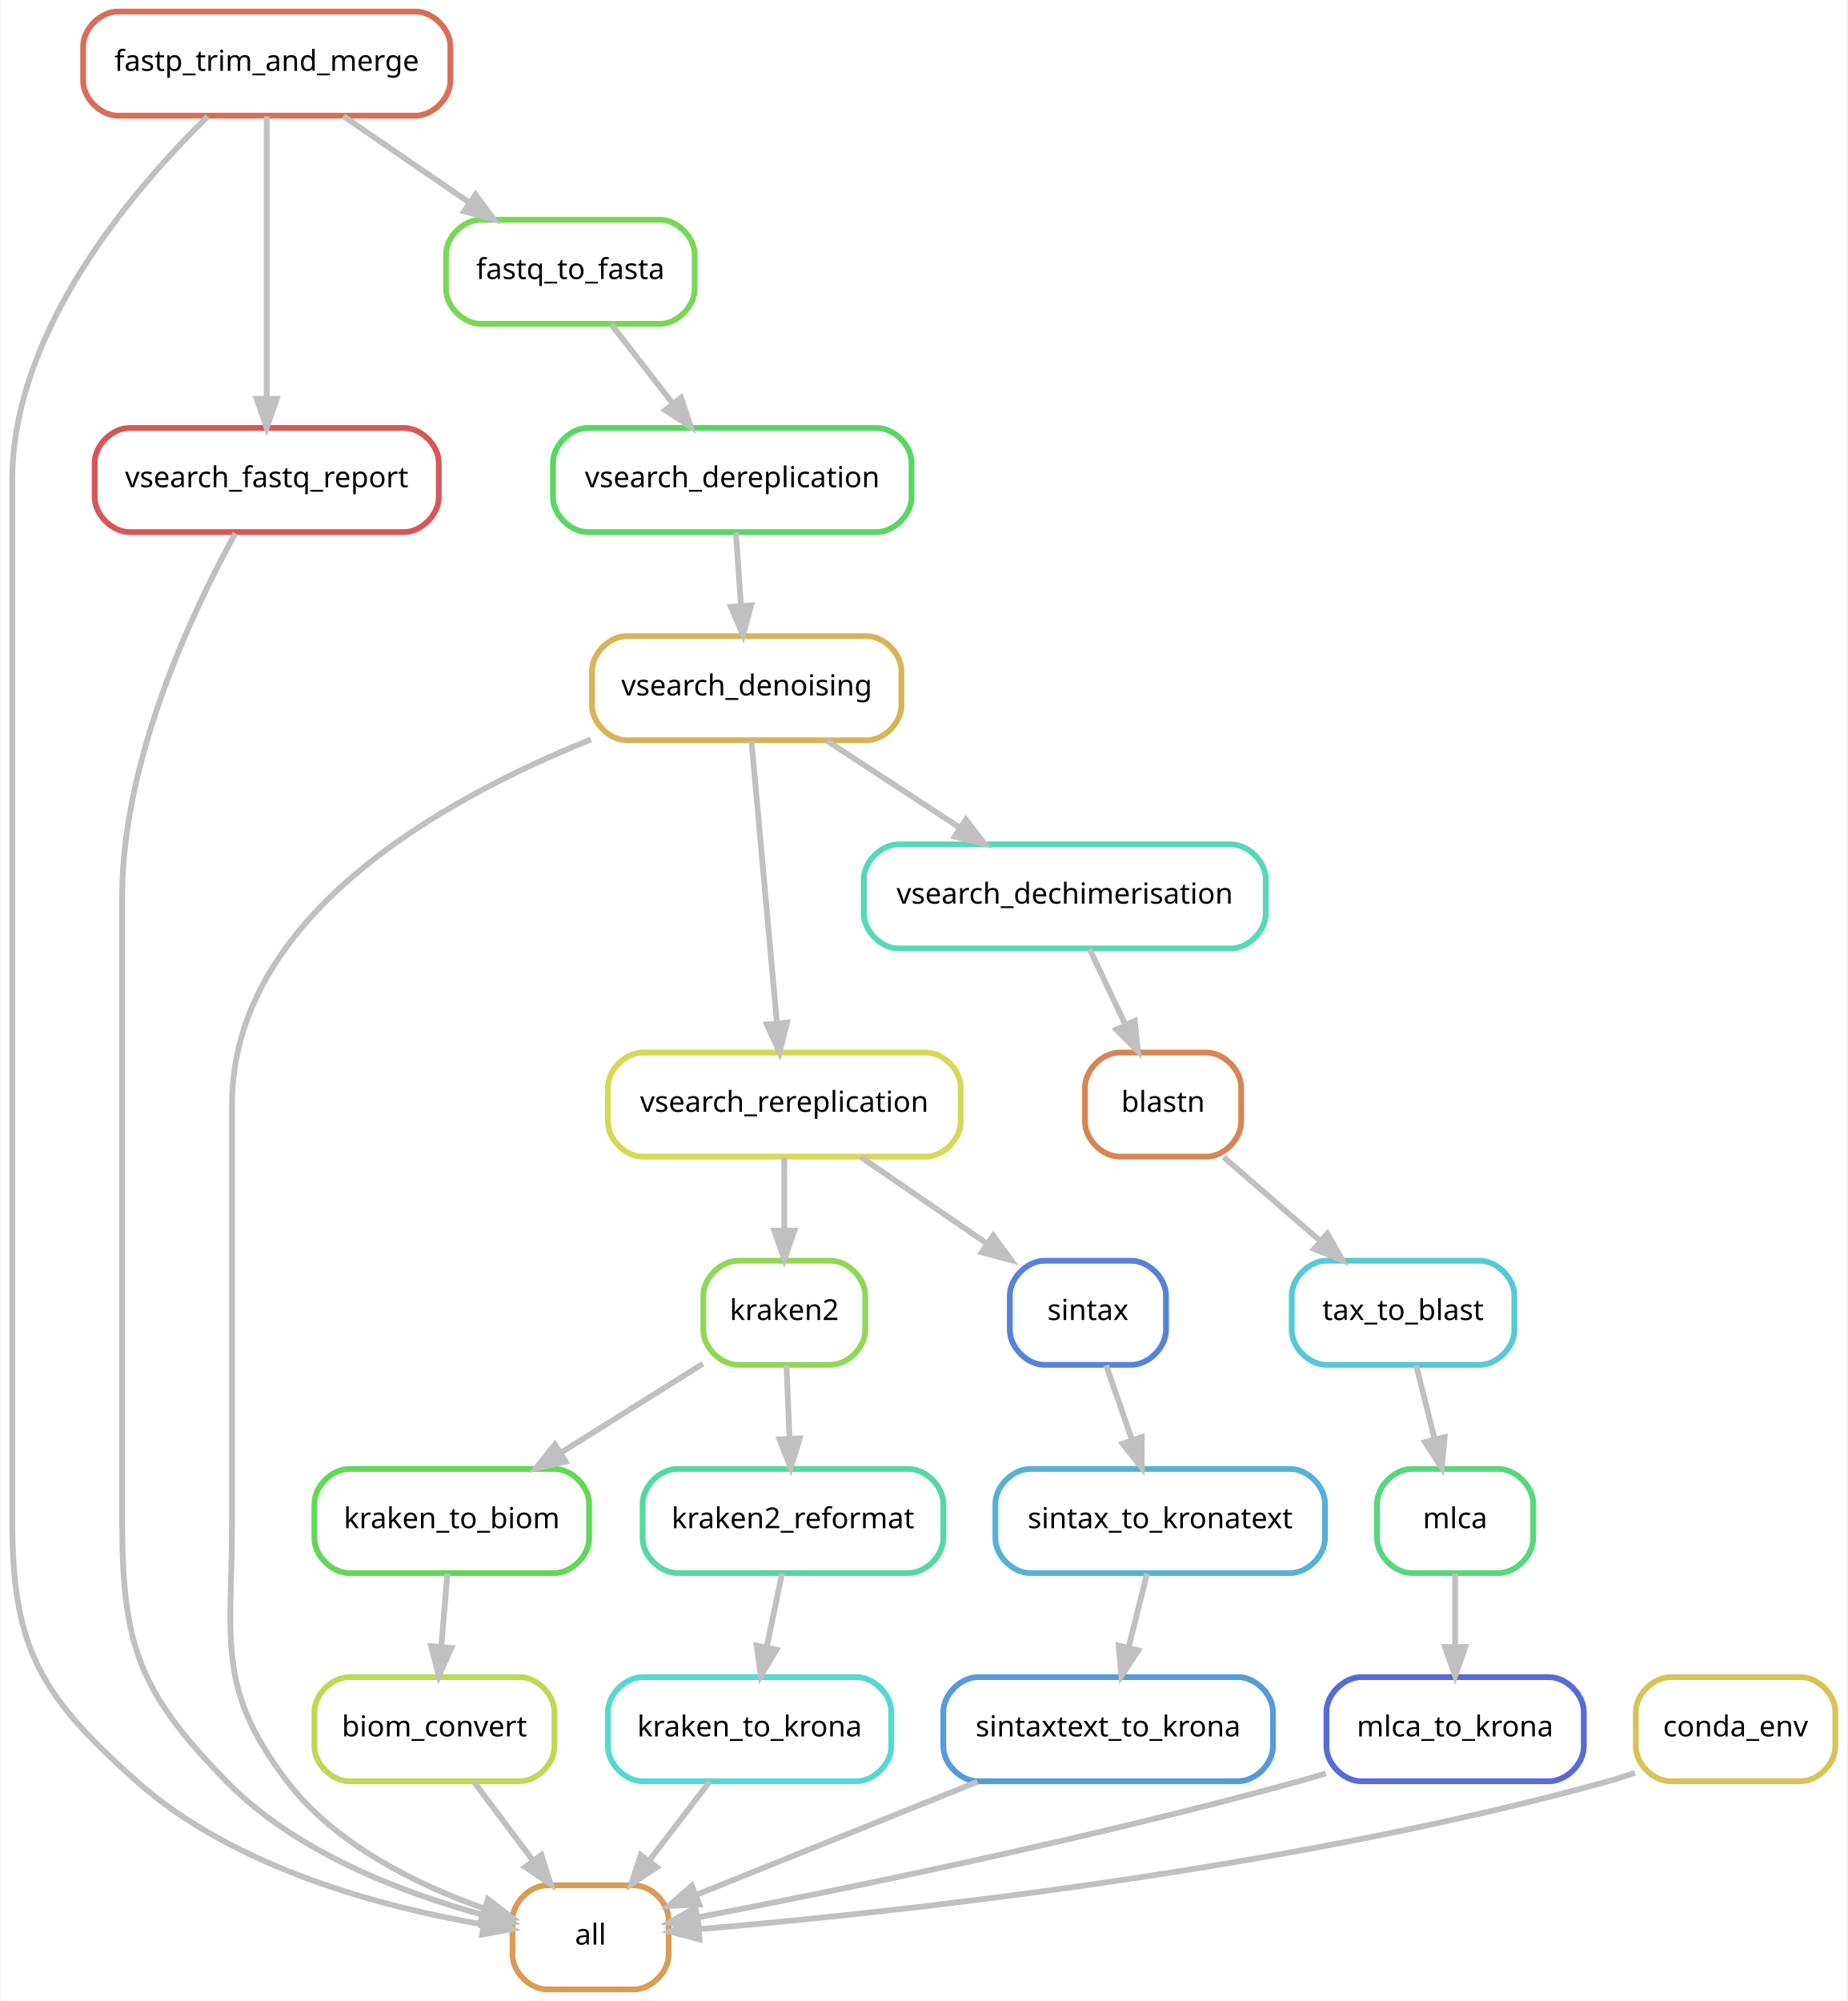
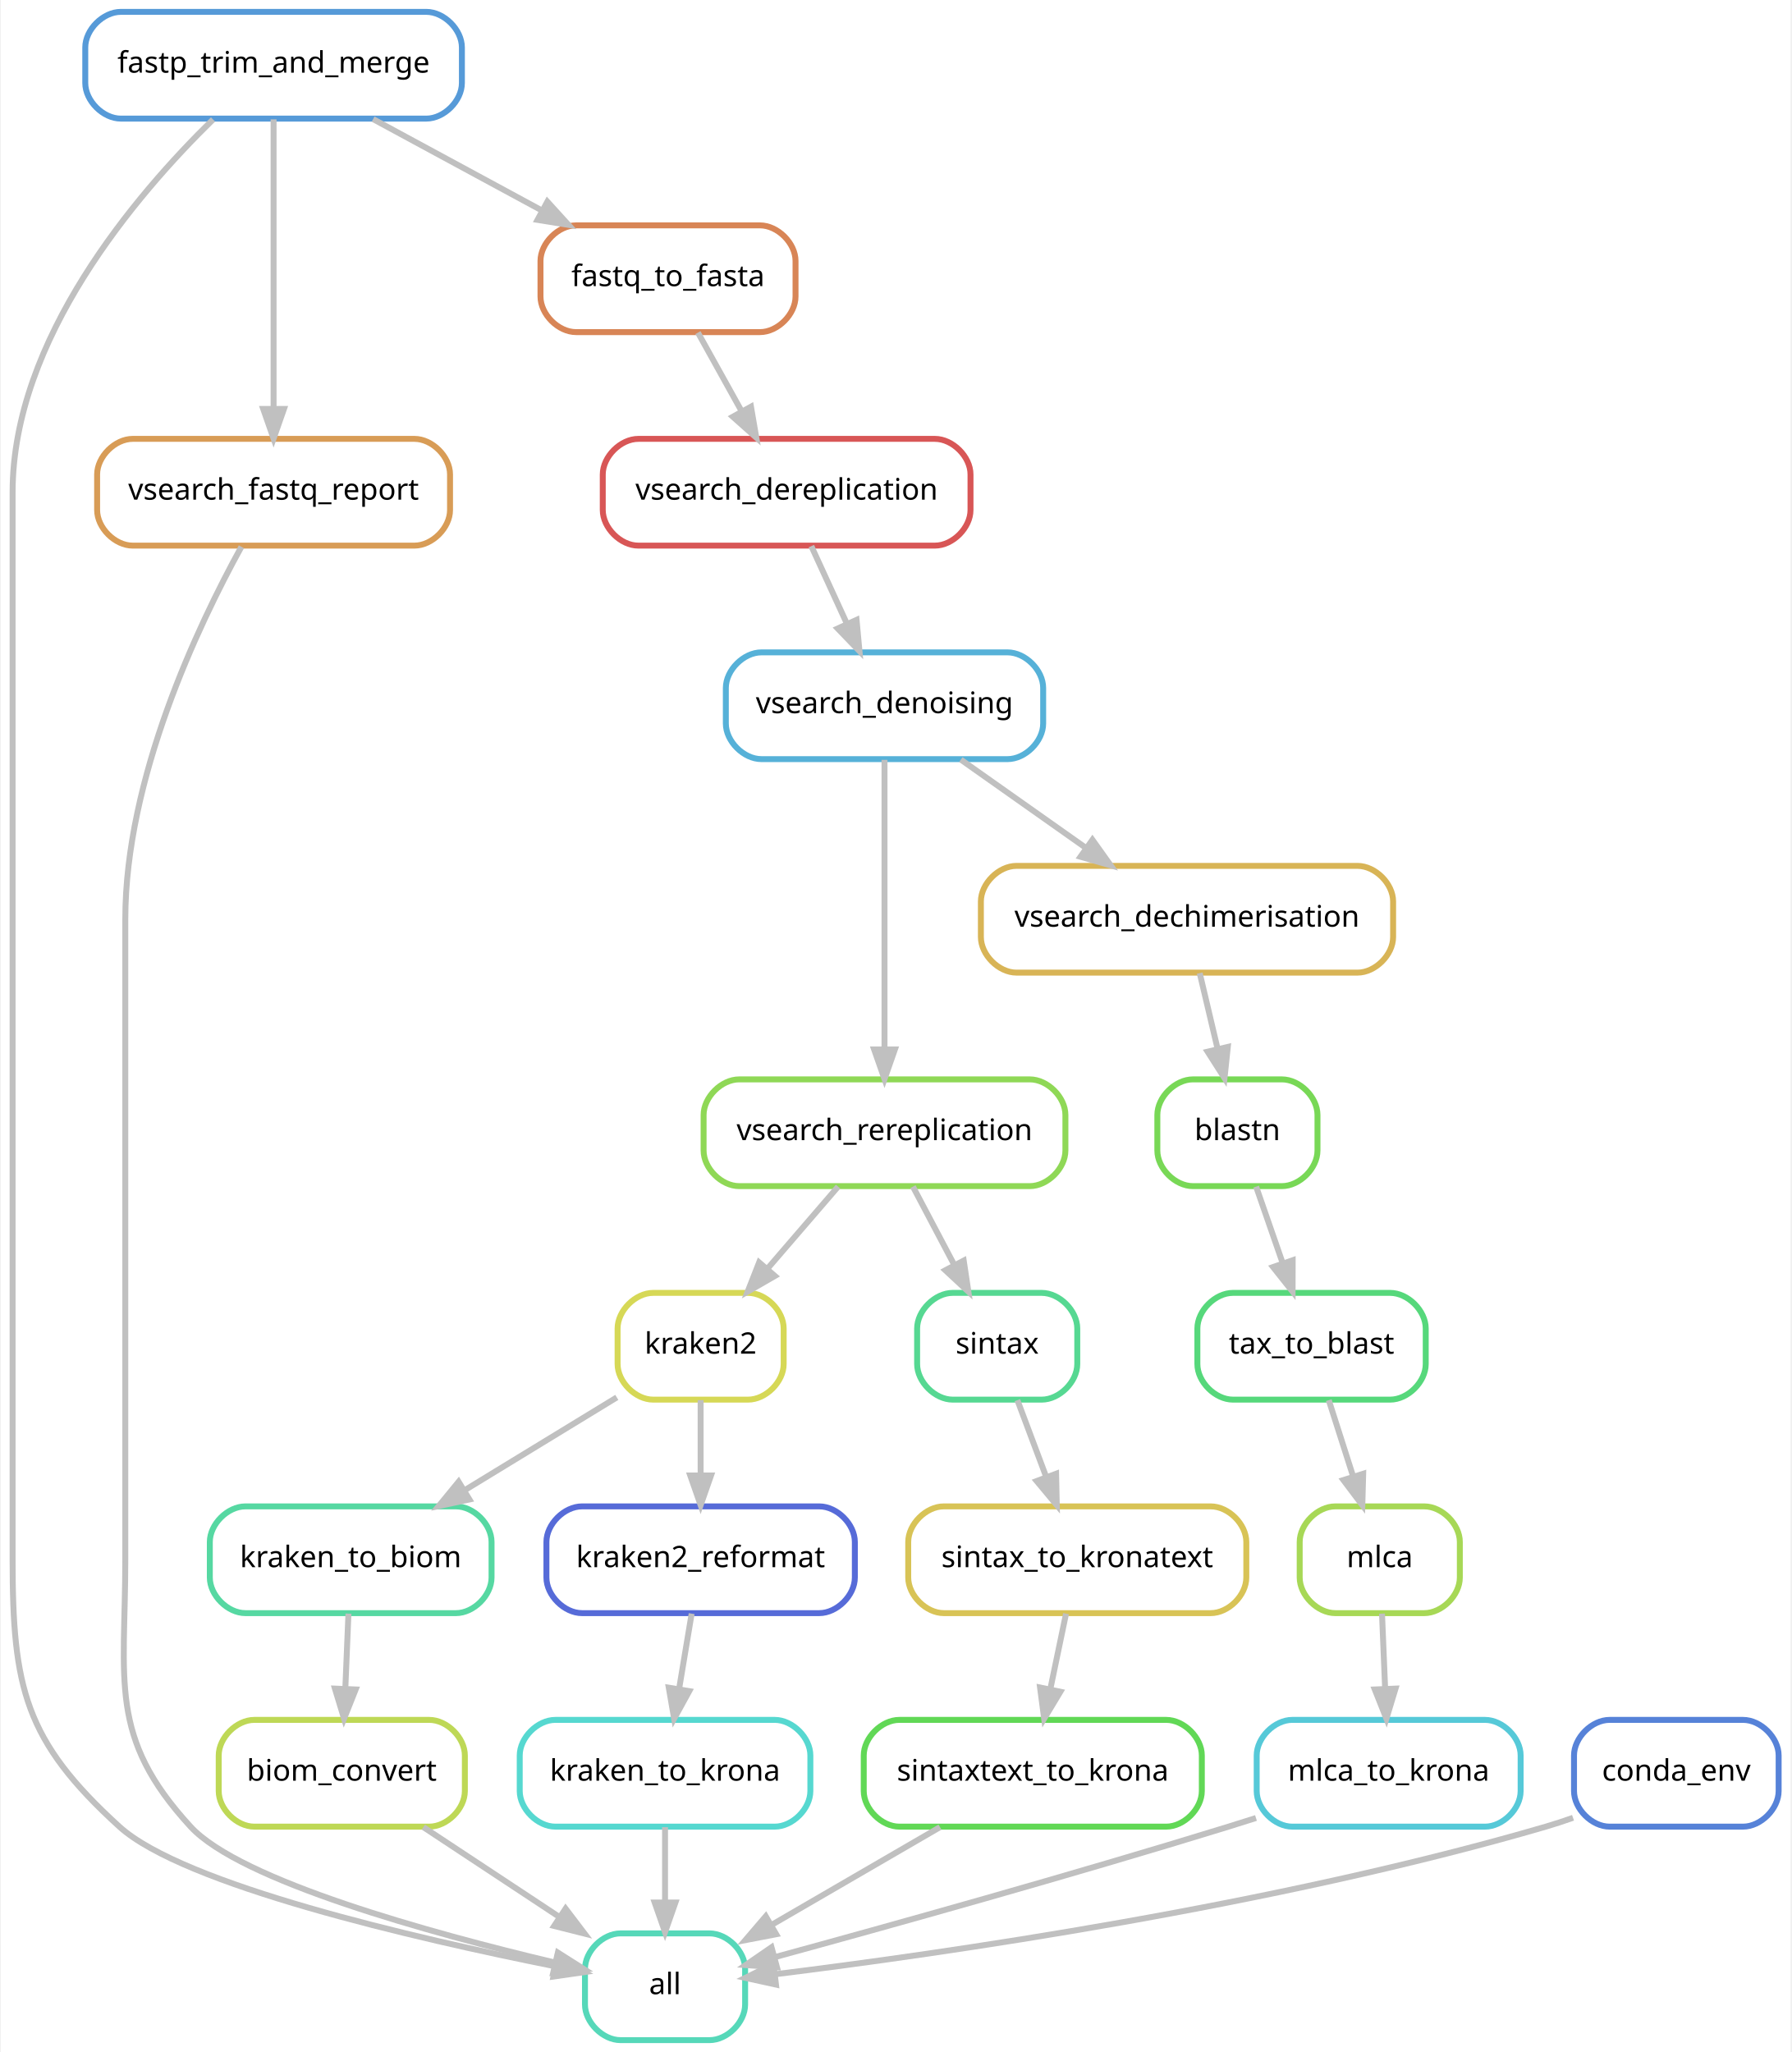
- <svg xmlns="http://www.w3.org/2000/svg" width="639pt" height="692pt" viewBox="0.00 0.00 638.50 692.00">
+ <svg xmlns="http://www.w3.org/2000/svg" width="604pt" height="692pt" viewBox="0.00 0.00 603.50 692.00">
  <g id="graph0" class="graph" transform="scale(1 1) rotate(0) translate(4 688)">
-     <polygon fill="#ffffff" stroke="transparent" points="-4,4 -4,-688 634.5,-688 634.5,4 -4,4" />
+     <polygon fill="#ffffff" stroke="transparent" points="-4,4 -4,-688 599.5,-688 599.5,4 -4,4" />
    <g id="node1" class="node">
-       <path fill="none" stroke="#d89c56" stroke-width="2" d="M215,-36C215,-36 185,-36 185,-36 179,-36 173,-30 173,-24 173,-24 173,-12 173,-12 173,-6 179,0 185,0 185,0 215,0 215,0 221,0 227,-6 227,-12 227,-12 227,-24 227,-24 227,-30 221,-36 215,-36" />
-       <text text-anchor="middle" x="200" y="-15.5" font-family="sans" font-size="10.00" fill="#000000">all</text>
+       <path fill="none" stroke="#56d8b9" stroke-width="2" d="M235,-36C235,-36 205,-36 205,-36 199,-36 193,-30 193,-24 193,-24 193,-12 193,-12 193,-6 199,0 205,0 205,0 235,0 235,0 241,0 247,-6 247,-12 247,-12 247,-24 247,-24 247,-30 241,-36 235,-36" />
+       <text text-anchor="middle" x="220" y="-15.5" font-family="sans" font-size="10.00" fill="#000000">all</text>
    </g>
    <g id="node2" class="node">
-       <path fill="none" stroke="#d86e56" stroke-width="2" d="M139.5,-684C139.5,-684 36.5,-684 36.5,-684 30.5,-684 24.5,-678 24.5,-672 24.5,-672 24.5,-660 24.5,-660 24.5,-654 30.5,-648 36.5,-648 36.5,-648 139.5,-648 139.5,-648 145.5,-648 151.5,-654 151.5,-660 151.5,-660 151.5,-672 151.5,-672 151.5,-678 145.5,-684 139.5,-684" />
+       <path fill="none" stroke="#569ad8" stroke-width="2" d="M139.5,-684C139.5,-684 36.5,-684 36.5,-684 30.5,-684 24.5,-678 24.5,-672 24.5,-672 24.5,-660 24.5,-660 24.5,-654 30.5,-648 36.5,-648 36.5,-648 139.5,-648 139.5,-648 145.5,-648 151.5,-654 151.5,-660 151.5,-660 151.5,-672 151.5,-672 151.5,-678 145.5,-684 139.5,-684" />
      <text text-anchor="middle" x="88" y="-663.5" font-family="sans" font-size="10.00" fill="#000000">fastp_trim_and_merge</text>
    </g>
-     <g id="edge2" class="edge">
-       <path fill="none" stroke="#c0c0c0" stroke-width="2" d="M67.59,-647.709C41.594,-622.291 0,-573.566 0,-522 0,-522 0,-522 0,-162 0,-117.669 9.912,-101.503 43,-72 76.73,-41.925 128.031,-28.434 162.73,-22.494" />
-       <polygon fill="#c0c0c0" stroke="#c0c0c0" stroke-width="2" points="163.597,-25.901 172.928,-20.883 162.505,-18.986 163.597,-25.901" />
+     <g id="edge4" class="edge">
+       <path fill="none" stroke="#c0c0c0" stroke-width="2" d="M67.59,-647.709C41.594,-622.291 0,-573.566 0,-522 0,-522 0,-522 0,-162 0,-118.919 4.124,-100.982 36,-72 57.572,-52.387 135.755,-34.334 182.988,-24.888" />
+       <polygon fill="#c0c0c0" stroke="#c0c0c0" stroke-width="2" points="183.713,-28.312 192.851,-22.95 182.364,-21.444 183.713,-28.312" />
    </g>
-     <g id="node4" class="node">
-       <path fill="none" stroke="#d85656" stroke-width="2" d="M135.5,-540C135.5,-540 40.5,-540 40.5,-540 34.5,-540 28.5,-534 28.5,-528 28.5,-528 28.5,-516 28.5,-516 28.5,-510 34.5,-504 40.5,-504 40.5,-504 135.5,-504 135.5,-504 141.5,-504 147.5,-510 147.5,-516 147.5,-516 147.5,-528 147.5,-528 147.5,-534 141.5,-540 135.5,-540" />
+     <g id="node3" class="node">
+       <path fill="none" stroke="#d89c56" stroke-width="2" d="M135.5,-540C135.5,-540 40.5,-540 40.5,-540 34.5,-540 28.5,-534 28.5,-528 28.5,-528 28.5,-516 28.5,-516 28.5,-510 34.5,-504 40.5,-504 40.5,-504 135.5,-504 135.5,-504 141.5,-504 147.5,-510 147.5,-516 147.5,-516 147.5,-528 147.5,-528 147.5,-534 141.5,-540 135.5,-540" />
      <text text-anchor="middle" x="88" y="-519.5" font-family="sans" font-size="10.00" fill="#000000">vsearch_fastq_report</text>
    </g>
-     <g id="edge10" class="edge">
+     <g id="edge8" class="edge">
      <path fill="none" stroke="#c0c0c0" stroke-width="2" d="M88,-647.762C88,-623.201 88,-579.247 88,-550.354" />
      <polygon fill="#c0c0c0" stroke="#c0c0c0" stroke-width="2" points="91.5,-550.09 88,-540.09 84.5,-550.09 91.5,-550.09" />
    </g>
+     <g id="node21" class="node">
+       <path fill="none" stroke="#d88556" stroke-width="2" d="M252,-612C252,-612 190,-612 190,-612 184,-612 178,-606 178,-600 178,-600 178,-588 178,-588 178,-582 184,-576 190,-576 190,-576 252,-576 252,-576 258,-576 264,-582 264,-588 264,-588 264,-600 264,-600 264,-606 258,-612 252,-612" />
+       <text text-anchor="middle" x="221" y="-591.5" font-family="sans" font-size="10.00" fill="#000000">fastq_to_fasta</text>
+     </g>
+     <g id="edge25" class="edge">
+       <path fill="none" stroke="#c0c0c0" stroke-width="2" d="M121.561,-647.831C138.888,-638.452 160.206,-626.911 178.654,-616.924" />
+       <polygon fill="#c0c0c0" stroke="#c0c0c0" stroke-width="2" points="180.321,-620.001 187.449,-612.163 176.989,-613.846 180.321,-620.001" />
+     </g>
+     <g id="edge5" class="edge">
+       <path fill="none" stroke="#c0c0c0" stroke-width="2" d="M77.151,-503.611C62.445,-476.899 38,-425.371 38,-378 38,-378 38,-378 38,-162 38,-120.822 32.158,-102.338 60,-72 76.756,-53.742 141.16,-36.048 182.971,-26.136" />
+       <polygon fill="#c0c0c0" stroke="#c0c0c0" stroke-width="2" points="183.867,-29.522 192.814,-23.847 182.281,-22.704 183.867,-29.522" />
+     </g>
+     <g id="node4" class="node">
+       <path fill="none" stroke="#5682d8" stroke-width="2" d="M583.5,-108C583.5,-108 538.5,-108 538.5,-108 532.5,-108 526.5,-102 526.5,-96 526.5,-96 526.5,-84 526.5,-84 526.5,-78 532.5,-72 538.5,-72 538.5,-72 583.5,-72 583.5,-72 589.5,-72 595.5,-78 595.5,-84 595.5,-84 595.5,-96 595.5,-96 595.5,-102 589.5,-108 583.5,-108" />
+       <text text-anchor="middle" x="561" y="-87.5" font-family="sans" font-size="10.00" fill="#000000">conda_env</text>
+     </g>
+     <g id="edge6" class="edge">
+       <path fill="none" stroke="#c0c0c0" stroke-width="2" d="M526.17,-74.984C523.097,-73.894 520.011,-72.879 517,-72 425.359,-45.242 313.755,-29.223 257,-22.208" />
+       <polygon fill="#c0c0c0" stroke="#c0c0c0" stroke-width="2" points="257.406,-18.731 247.057,-21.002 256.563,-25.68 257.406,-18.731" />
+     </g>
+     <g id="node5" class="node">
+       <path fill="none" stroke="#bed856" stroke-width="2" d="M140.5,-108C140.5,-108 81.5,-108 81.5,-108 75.5,-108 69.5,-102 69.5,-96 69.5,-96 69.5,-84 69.5,-84 69.5,-78 75.5,-72 81.5,-72 81.5,-72 140.5,-72 140.5,-72 146.5,-72 152.5,-78 152.5,-84 152.5,-84 152.5,-96 152.5,-96 152.5,-102 146.5,-108 140.5,-108" />
+       <text text-anchor="middle" x="111" y="-87.5" font-family="sans" font-size="10.00" fill="#000000">biom_convert</text>
+     </g>
+     <g id="edge3" class="edge">
+       <path fill="none" stroke="#c0c0c0" stroke-width="2" d="M138.505,-71.831C152.423,-62.638 169.484,-51.368 184.392,-41.521" />
+       <polygon fill="#c0c0c0" stroke="#c0c0c0" stroke-width="2" points="186.466,-44.346 192.881,-35.913 182.608,-38.505 186.466,-44.346" />
+     </g>
+     <g id="node6" class="node">
+       <path fill="none" stroke="#56d8d0" stroke-width="2" d="M257,-108C257,-108 183,-108 183,-108 177,-108 171,-102 171,-96 171,-96 171,-84 171,-84 171,-78 177,-72 183,-72 183,-72 257,-72 257,-72 263,-72 269,-78 269,-84 269,-84 269,-96 269,-96 269,-102 263,-108 257,-108" />
+       <text text-anchor="middle" x="220" y="-87.5" font-family="sans" font-size="10.00" fill="#000000">kraken_to_krona</text>
+     </g>
+     <g id="edge1" class="edge">
+       <path fill="none" stroke="#c0c0c0" stroke-width="2" d="M220,-71.831C220,-64.131 220,-54.974 220,-46.417" />
+       <polygon fill="#c0c0c0" stroke="#c0c0c0" stroke-width="2" points="223.5,-46.413 220,-36.413 216.5,-46.413 223.5,-46.413" />
+     </g>
+     <g id="node7" class="node">
+       <path fill="none" stroke="#56c9d8" stroke-width="2" d="M496.5,-108C496.5,-108 431.5,-108 431.5,-108 425.5,-108 419.5,-102 419.5,-96 419.5,-96 419.5,-84 419.5,-84 419.5,-78 425.5,-72 431.5,-72 431.5,-72 496.5,-72 496.5,-72 502.5,-72 508.5,-78 508.5,-84 508.5,-84 508.5,-96 508.5,-96 508.5,-102 502.5,-108 496.5,-108" />
+       <text text-anchor="middle" x="464" y="-87.5" font-family="sans" font-size="10.00" fill="#000000">mlca_to_krona</text>
+     </g>
+     <g id="edge2" class="edge">
+       <path fill="none" stroke="#c0c0c0" stroke-width="2" d="M419.261,-74.915C416.132,-73.913 413.022,-72.933 410,-72 357.06,-55.663 295.266,-38.439 256.879,-27.954" />
+       <polygon fill="#c0c0c0" stroke="#c0c0c0" stroke-width="2" points="257.74,-24.561 247.172,-25.31 255.9,-31.315 257.74,-24.561" />
+     </g>
+     <g id="node8" class="node">
+       <path fill="none" stroke="#61d856" stroke-width="2" d="M389,-108C389,-108 299,-108 299,-108 293,-108 287,-102 287,-96 287,-96 287,-84 287,-84 287,-78 293,-72 299,-72 299,-72 389,-72 389,-72 395,-72 401,-78 401,-84 401,-84 401,-96 401,-96 401,-102 395,-108 389,-108" />
+       <text text-anchor="middle" x="344" y="-87.5" font-family="sans" font-size="10.00" fill="#000000">sintaxtext_to_krona</text>
+     </g>
+     <g id="edge7" class="edge">
+       <path fill="none" stroke="#c0c0c0" stroke-width="2" d="M312.71,-71.831C295.48,-61.827 274.018,-49.365 256.084,-38.952" />
+       <polygon fill="#c0c0c0" stroke="#c0c0c0" stroke-width="2" points="257.474,-35.712 247.069,-33.717 253.959,-41.766 257.474,-35.712" />
+     </g>
+     <g id="node9" class="node">
+       <path fill="none" stroke="#56d8a2" stroke-width="2" d="M149.5,-180C149.5,-180 78.5,-180 78.5,-180 72.5,-180 66.5,-174 66.5,-168 66.5,-168 66.5,-156 66.5,-156 66.5,-150 72.5,-144 78.5,-144 78.5,-144 149.5,-144 149.5,-144 155.5,-144 161.5,-150 161.5,-156 161.5,-156 161.5,-168 161.5,-168 161.5,-174 155.5,-180 149.5,-180" />
+       <text text-anchor="middle" x="114" y="-159.5" font-family="sans" font-size="10.00" fill="#000000">kraken_to_biom</text>
+     </g>
+     <g id="edge9" class="edge">
+       <path fill="none" stroke="#c0c0c0" stroke-width="2" d="M113.243,-143.831C112.922,-136.131 112.541,-126.974 112.184,-118.417" />
+       <polygon fill="#c0c0c0" stroke="#c0c0c0" stroke-width="2" points="115.681,-118.259 111.767,-108.413 108.687,-118.55 115.681,-118.259" />
+     </g>
+     <g id="node10" class="node">
+       <path fill="none" stroke="#566bd8" stroke-width="2" d="M272,-180C272,-180 192,-180 192,-180 186,-180 180,-174 180,-168 180,-168 180,-156 180,-156 180,-150 186,-144 192,-144 192,-144 272,-144 272,-144 278,-144 284,-150 284,-156 284,-156 284,-168 284,-168 284,-174 278,-180 272,-180" />
+       <text text-anchor="middle" x="232" y="-159.5" font-family="sans" font-size="10.00" fill="#000000">kraken2_reformat</text>
+     </g>
+     <g id="edge10" class="edge">
+       <path fill="none" stroke="#c0c0c0" stroke-width="2" d="M228.972,-143.831C227.689,-136.131 226.162,-126.974 224.736,-118.417" />
+       <polygon fill="#c0c0c0" stroke="#c0c0c0" stroke-width="2" points="228.165,-117.702 223.069,-108.413 221.261,-118.853 228.165,-117.702" />
+     </g>
+     <g id="node11" class="node">
+       <path fill="none" stroke="#a7d856" stroke-width="2" d="M476,-180C476,-180 446,-180 446,-180 440,-180 434,-174 434,-168 434,-168 434,-156 434,-156 434,-150 440,-144 446,-144 446,-144 476,-144 476,-144 482,-144 488,-150 488,-156 488,-156 488,-168 488,-168 488,-174 482,-180 476,-180" />
+       <text text-anchor="middle" x="461" y="-159.5" font-family="sans" font-size="10.00" fill="#000000">mlca</text>
+     </g>
+     <g id="edge11" class="edge">
+       <path fill="none" stroke="#c0c0c0" stroke-width="2" d="M461.757,-143.831C462.078,-136.131 462.459,-126.974 462.816,-118.417" />
+       <polygon fill="#c0c0c0" stroke="#c0c0c0" stroke-width="2" points="466.313,-118.55 463.233,-108.413 459.319,-118.259 466.313,-118.55" />
+     </g>
+     <g id="node12" class="node">
+       <path fill="none" stroke="#d8c356" stroke-width="2" d="M404,-180C404,-180 314,-180 314,-180 308,-180 302,-174 302,-168 302,-168 302,-156 302,-156 302,-150 308,-144 314,-144 314,-144 404,-144 404,-144 410,-144 416,-150 416,-156 416,-156 416,-168 416,-168 416,-174 410,-180 404,-180" />
+       <text text-anchor="middle" x="359" y="-159.5" font-family="sans" font-size="10.00" fill="#000000">sintax_to_kronatext</text>
+     </g>
+     <g id="edge12" class="edge">
+       <path fill="none" stroke="#c0c0c0" stroke-width="2" d="M355.215,-143.831C353.611,-136.131 351.703,-126.974 349.92,-118.417" />
+       <polygon fill="#c0c0c0" stroke="#c0c0c0" stroke-width="2" points="353.302,-117.489 347.836,-108.413 346.449,-118.917 353.302,-117.489" />
+     </g>
+     <g id="node13" class="node">
+       <path fill="none" stroke="#d6d856" stroke-width="2" d="M248,-252C248,-252 216,-252 216,-252 210,-252 204,-246 204,-240 204,-240 204,-228 204,-228 204,-222 210,-216 216,-216 216,-216 248,-216 248,-216 254,-216 260,-222 260,-228 260,-228 260,-240 260,-240 260,-246 254,-252 248,-252" />
+       <text text-anchor="middle" x="232" y="-231.5" font-family="sans" font-size="10.00" fill="#000000">kraken2</text>
+     </g>
+     <g id="edge13" class="edge">
+       <path fill="none" stroke="#c0c0c0" stroke-width="2" d="M203.736,-216.754C188.433,-207.417 169.304,-195.744 152.642,-185.578" />
+       <polygon fill="#c0c0c0" stroke="#c0c0c0" stroke-width="2" points="154.039,-182.331 143.68,-180.11 150.393,-188.306 154.039,-182.331" />
+     </g>
+     <g id="edge14" class="edge">
+       <path fill="none" stroke="#c0c0c0" stroke-width="2" d="M232,-215.831C232,-208.131 232,-198.974 232,-190.417" />
+       <polygon fill="#c0c0c0" stroke="#c0c0c0" stroke-width="2" points="235.5,-190.413 232,-180.413 228.5,-190.413 235.5,-190.413" />
+     </g>
+     <g id="node14" class="node">
+       <path fill="none" stroke="#56d87b" stroke-width="2" d="M464.5,-252C464.5,-252 411.5,-252 411.5,-252 405.5,-252 399.5,-246 399.5,-240 399.5,-240 399.5,-228 399.5,-228 399.5,-222 405.5,-216 411.5,-216 411.5,-216 464.5,-216 464.5,-216 470.5,-216 476.5,-222 476.5,-228 476.5,-228 476.5,-240 476.5,-240 476.5,-246 470.5,-252 464.5,-252" />
+       <text text-anchor="middle" x="438" y="-231.5" font-family="sans" font-size="10.00" fill="#000000">tax_to_blast</text>
+     </g>
+     <g id="edge15" class="edge">
+       <path fill="none" stroke="#c0c0c0" stroke-width="2" d="M443.804,-215.831C446.291,-208.046 449.253,-198.773 452.012,-190.135" />
+       <polygon fill="#c0c0c0" stroke="#c0c0c0" stroke-width="2" points="455.409,-191.004 455.118,-180.413 448.741,-188.874 455.409,-191.004" />
+     </g>
    <g id="node15" class="node">
-       <path fill="none" stroke="#78d856" stroke-width="2" d="M224,-612C224,-612 162,-612 162,-612 156,-612 150,-606 150,-600 150,-600 150,-588 150,-588 150,-582 156,-576 162,-576 162,-576 224,-576 224,-576 230,-576 236,-582 236,-588 236,-588 236,-600 236,-600 236,-606 230,-612 224,-612" />
-       <text text-anchor="middle" x="193" y="-591.5" font-family="sans" font-size="10.00" fill="#000000">fastq_to_fasta</text>
+       <path fill="none" stroke="#56d892" stroke-width="2" d="M347,-252C347,-252 317,-252 317,-252 311,-252 305,-246 305,-240 305,-240 305,-228 305,-228 305,-222 311,-216 317,-216 317,-216 347,-216 347,-216 353,-216 359,-222 359,-228 359,-228 359,-240 359,-240 359,-246 353,-252 347,-252" />
+       <text text-anchor="middle" x="332" y="-231.5" font-family="sans" font-size="10.00" fill="#000000">sintax</text>
+     </g>
+     <g id="edge16" class="edge">
+       <path fill="none" stroke="#c0c0c0" stroke-width="2" d="M338.813,-215.831C341.764,-207.962 345.286,-198.571 348.555,-189.853" />
+       <polygon fill="#c0c0c0" stroke="#c0c0c0" stroke-width="2" points="351.861,-191.006 352.095,-180.413 345.307,-188.548 351.861,-191.006" />
+     </g>
+     <g id="node16" class="node">
+       <path fill="none" stroke="#8fd856" stroke-width="2" d="M343,-324C343,-324 245,-324 245,-324 239,-324 233,-318 233,-312 233,-312 233,-300 233,-300 233,-294 239,-288 245,-288 245,-288 343,-288 343,-288 349,-288 355,-294 355,-300 355,-300 355,-312 355,-312 355,-318 349,-324 343,-324" />
+       <text text-anchor="middle" x="294" y="-303.5" font-family="sans" font-size="10.00" fill="#000000">vsearch_rereplication</text>
+     </g>
+     <g id="edge17" class="edge">
+       <path fill="none" stroke="#c0c0c0" stroke-width="2" d="M278.355,-287.831C271.141,-279.454 262.443,-269.353 254.54,-260.175" />
+       <polygon fill="#c0c0c0" stroke="#c0c0c0" stroke-width="2" points="257.033,-257.707 247.856,-252.413 251.729,-262.275 257.033,-257.707" />
+     </g>
+     <g id="edge19" class="edge">
+       <path fill="none" stroke="#c0c0c0" stroke-width="2" d="M303.589,-287.831C307.832,-279.793 312.912,-270.167 317.596,-261.292" />
+       <polygon fill="#c0c0c0" stroke="#c0c0c0" stroke-width="2" points="320.71,-262.891 322.282,-252.413 314.519,-259.623 320.71,-262.891" />
+     </g>
+     <g id="node17" class="node">
+       <path fill="none" stroke="#78d856" stroke-width="2" d="M428,-324C428,-324 398,-324 398,-324 392,-324 386,-318 386,-312 386,-312 386,-300 386,-300 386,-294 392,-288 398,-288 398,-288 428,-288 428,-288 434,-288 440,-294 440,-300 440,-300 440,-312 440,-312 440,-318 434,-324 428,-324" />
+       <text text-anchor="middle" x="413" y="-303.5" font-family="sans" font-size="10.00" fill="#000000">blastn</text>
+     </g>
+     <g id="edge18" class="edge">
+       <path fill="none" stroke="#c0c0c0" stroke-width="2" d="M419.309,-287.831C422.012,-280.046 425.232,-270.773 428.231,-262.135" />
+       <polygon fill="#c0c0c0" stroke="#c0c0c0" stroke-width="2" points="431.633,-263.008 431.606,-252.413 425.02,-260.712 431.633,-263.008" />
+     </g>
+     <g id="node18" class="node">
+       <path fill="none" stroke="#56b1d8" stroke-width="2" d="M335.5,-468C335.5,-468 252.5,-468 252.5,-468 246.5,-468 240.5,-462 240.5,-456 240.5,-456 240.5,-444 240.5,-444 240.5,-438 246.5,-432 252.5,-432 252.5,-432 335.5,-432 335.5,-432 341.5,-432 347.5,-438 347.5,-444 347.5,-444 347.5,-456 347.5,-456 347.5,-462 341.5,-468 335.5,-468" />
+       <text text-anchor="middle" x="294" y="-447.5" font-family="sans" font-size="10.00" fill="#000000">vsearch_denoising</text>
    </g>
    <g id="edge20" class="edge">
-       <path fill="none" stroke="#c0c0c0" stroke-width="2" d="M114.496,-647.831C127.677,-638.793 143.785,-627.748 157.971,-618.02" />
-       <polygon fill="#c0c0c0" stroke="#c0c0c0" stroke-width="2" points="160.245,-620.705 166.512,-612.163 156.286,-614.932 160.245,-620.705" />
-     </g>
-     <g id="node3" class="node">
-       <path fill="none" stroke="#d8b456" stroke-width="2" d="M295.5,-468C295.5,-468 212.5,-468 212.5,-468 206.5,-468 200.5,-462 200.5,-456 200.5,-456 200.5,-444 200.5,-444 200.5,-438 206.5,-432 212.5,-432 212.5,-432 295.5,-432 295.5,-432 301.5,-432 307.5,-438 307.5,-444 307.5,-444 307.5,-456 307.5,-456 307.5,-462 301.5,-468 295.5,-468" />
-       <text text-anchor="middle" x="254" y="-447.5" font-family="sans" font-size="10.00" fill="#000000">vsearch_denoising</text>
-     </g>
-     <g id="edge7" class="edge">
-       <path fill="none" stroke="#c0c0c0" stroke-width="2" d="M200.111,-432.253C147.721,-411.204 76,-370.592 76,-306 76,-306 76,-306 76,-162 76,-121.118 70.197,-104.498 95,-72 111.792,-49.999 140.079,-36.184 163.065,-28.041" />
-       <polygon fill="#c0c0c0" stroke="#c0c0c0" stroke-width="2" points="164.477,-31.26 172.867,-24.79 162.273,-24.616 164.477,-31.26" />
+       <path fill="none" stroke="#c0c0c0" stroke-width="2" d="M294,-431.762C294,-407.201 294,-363.247 294,-334.354" />
+       <polygon fill="#c0c0c0" stroke="#c0c0c0" stroke-width="2" points="297.5,-334.09 294,-324.09 290.5,-334.09 297.5,-334.09" />
    </g>
    <g id="node19" class="node">
-       <path fill="none" stroke="#d6d856" stroke-width="2" d="M316,-324C316,-324 218,-324 218,-324 212,-324 206,-318 206,-312 206,-312 206,-300 206,-300 206,-294 212,-288 218,-288 218,-288 316,-288 316,-288 322,-288 328,-294 328,-300 328,-300 328,-312 328,-312 328,-318 322,-324 316,-324" />
-       <text text-anchor="middle" x="267" y="-303.5" font-family="sans" font-size="10.00" fill="#000000">vsearch_rereplication</text>
+       <path fill="none" stroke="#d8b456" stroke-width="2" d="M453.5,-396C453.5,-396 338.5,-396 338.5,-396 332.5,-396 326.5,-390 326.5,-384 326.5,-384 326.5,-372 326.5,-372 326.5,-366 332.5,-360 338.5,-360 338.5,-360 453.5,-360 453.5,-360 459.5,-360 465.5,-366 465.5,-372 465.5,-372 465.5,-384 465.5,-384 465.5,-390 459.5,-396 453.5,-396" />
+       <text text-anchor="middle" x="396" y="-375.5" font-family="sans" font-size="10.00" fill="#000000">vsearch_dechimerisation</text>
+     </g>
+     <g id="edge23" class="edge">
+       <path fill="none" stroke="#c0c0c0" stroke-width="2" d="M319.739,-431.831C332.544,-422.793 348.191,-411.748 361.972,-402.02" />
+       <polygon fill="#c0c0c0" stroke="#c0c0c0" stroke-width="2" points="364.118,-404.789 370.269,-396.163 360.081,-399.07 364.118,-404.789" />
+     </g>
+     <g id="edge21" class="edge">
+       <path fill="none" stroke="#c0c0c0" stroke-width="2" d="M400.29,-359.831C402.108,-352.131 404.27,-342.974 406.291,-334.417" />
+       <polygon fill="#c0c0c0" stroke="#c0c0c0" stroke-width="2" points="409.761,-334.95 408.652,-324.413 402.948,-333.341 409.761,-334.95" />
+     </g>
+     <g id="node20" class="node">
+       <path fill="none" stroke="#d85656" stroke-width="2" d="M311,-540C311,-540 211,-540 211,-540 205,-540 199,-534 199,-528 199,-528 199,-516 199,-516 199,-510 205,-504 211,-504 211,-504 311,-504 311,-504 317,-504 323,-510 323,-516 323,-516 323,-528 323,-528 323,-534 317,-540 311,-540" />
+       <text text-anchor="middle" x="261" y="-519.5" font-family="sans" font-size="10.00" fill="#000000">vsearch_dereplication</text>
+     </g>
+     <g id="edge22" class="edge">
+       <path fill="none" stroke="#c0c0c0" stroke-width="2" d="M269.327,-503.831C272.973,-495.877 277.331,-486.369 281.363,-477.572" />
+       <polygon fill="#c0c0c0" stroke="#c0c0c0" stroke-width="2" points="284.576,-478.962 285.561,-468.413 278.212,-476.046 284.576,-478.962" />
    </g>
    <g id="edge24" class="edge">
-       <path fill="none" stroke="#c0c0c0" stroke-width="2" d="M255.647,-431.762C257.864,-407.201 261.832,-363.247 264.44,-334.354" />
-       <polygon fill="#c0c0c0" stroke="#c0c0c0" stroke-width="2" points="267.954,-334.364 265.367,-324.09 260.982,-333.734 267.954,-334.364" />
-     </g>
-     <g id="node21" class="node">
-       <path fill="none" stroke="#56d8b9" stroke-width="2" d="M421.5,-396C421.5,-396 306.5,-396 306.5,-396 300.5,-396 294.5,-390 294.5,-384 294.5,-384 294.5,-372 294.5,-372 294.5,-366 300.5,-360 306.5,-360 306.5,-360 421.5,-360 421.5,-360 427.5,-360 433.5,-366 433.5,-372 433.5,-372 433.5,-384 433.5,-384 433.5,-390 427.5,-396 421.5,-396" />
-       <text text-anchor="middle" x="364" y="-375.5" font-family="sans" font-size="10.00" fill="#000000">vsearch_dechimerisation</text>
-     </g>
-     <g id="edge26" class="edge">
-       <path fill="none" stroke="#c0c0c0" stroke-width="2" d="M281.758,-431.831C295.697,-422.707 312.76,-411.539 327.723,-401.745" />
-       <polygon fill="#c0c0c0" stroke="#c0c0c0" stroke-width="2" points="329.801,-404.568 336.251,-396.163 325.967,-398.711 329.801,-404.568" />
-     </g>
-     <g id="edge1" class="edge">
-       <path fill="none" stroke="#c0c0c0" stroke-width="2" d="M77.151,-503.611C62.445,-476.899 38,-425.371 38,-378 38,-378 38,-378 38,-162 38,-118.919 43.911,-102.832 74,-72 98.131,-47.273 135.412,-33.225 163.169,-25.697" />
-       <polygon fill="#c0c0c0" stroke="#c0c0c0" stroke-width="2" points="164.098,-29.072 172.923,-23.21 162.368,-22.289 164.098,-29.072" />
-     </g>
-     <g id="node5" class="node">
-       <path fill="none" stroke="#d8c356" stroke-width="2" d="M618.5,-108C618.5,-108 573.5,-108 573.5,-108 567.5,-108 561.5,-102 561.5,-96 561.5,-96 561.5,-84 561.5,-84 561.5,-78 567.5,-72 573.5,-72 573.5,-72 618.5,-72 618.5,-72 624.5,-72 630.5,-78 630.5,-84 630.5,-84 630.5,-96 630.5,-96 630.5,-102 624.5,-108 618.5,-108" />
-       <text text-anchor="middle" x="596" y="-87.5" font-family="sans" font-size="10.00" fill="#000000">conda_env</text>
-     </g>
-     <g id="edge3" class="edge">
-       <path fill="none" stroke="#c0c0c0" stroke-width="2" d="M561.196,-74.894C558.117,-73.823 555.022,-72.837 552,-72 439.967,-40.961 302.61,-26.386 237.57,-20.834" />
-       <polygon fill="#c0c0c0" stroke="#c0c0c0" stroke-width="2" points="237.653,-17.329 227.397,-19.99 237.073,-24.305 237.653,-17.329" />
-     </g>
-     <g id="node6" class="node">
-       <path fill="none" stroke="#bed856" stroke-width="2" d="M175.5,-108C175.5,-108 116.5,-108 116.5,-108 110.5,-108 104.5,-102 104.5,-96 104.5,-96 104.5,-84 104.5,-84 104.5,-78 110.5,-72 116.5,-72 116.5,-72 175.5,-72 175.5,-72 181.5,-72 187.5,-78 187.5,-84 187.5,-84 187.5,-96 187.5,-96 187.5,-102 181.5,-108 175.5,-108" />
-       <text text-anchor="middle" x="146" y="-87.5" font-family="sans" font-size="10.00" fill="#000000">biom_convert</text>
-     </g>
-     <g id="edge4" class="edge">
-       <path fill="none" stroke="#c0c0c0" stroke-width="2" d="M159.626,-71.831C165.846,-63.539 173.332,-53.557 180.16,-44.453" />
-       <polygon fill="#c0c0c0" stroke="#c0c0c0" stroke-width="2" points="182.99,-46.513 186.19,-36.413 177.39,-42.313 182.99,-46.513" />
-     </g>
-     <g id="node7" class="node">
-       <path fill="none" stroke="#56d8d0" stroke-width="2" d="M292,-108C292,-108 218,-108 218,-108 212,-108 206,-102 206,-96 206,-96 206,-84 206,-84 206,-78 212,-72 218,-72 218,-72 292,-72 292,-72 298,-72 304,-78 304,-84 304,-84 304,-96 304,-96 304,-102 298,-108 292,-108" />
-       <text text-anchor="middle" x="255" y="-87.5" font-family="sans" font-size="10.00" fill="#000000">kraken_to_krona</text>
-     </g>
-     <g id="edge5" class="edge">
-       <path fill="none" stroke="#c0c0c0" stroke-width="2" d="M241.121,-71.831C234.786,-63.539 227.162,-53.557 220.207,-44.453" />
-       <polygon fill="#c0c0c0" stroke="#c0c0c0" stroke-width="2" points="222.917,-42.235 214.066,-36.413 217.355,-46.485 222.917,-42.235" />
-     </g>
-     <g id="node8" class="node">
-       <path fill="none" stroke="#566bd8" stroke-width="2" d="M531.5,-108C531.5,-108 466.5,-108 466.5,-108 460.5,-108 454.5,-102 454.5,-96 454.5,-96 454.5,-84 454.5,-84 454.5,-78 460.5,-72 466.5,-72 466.5,-72 531.5,-72 531.5,-72 537.5,-72 543.5,-78 543.5,-84 543.5,-84 543.5,-96 543.5,-96 543.5,-102 537.5,-108 531.5,-108" />
-       <text text-anchor="middle" x="499" y="-87.5" font-family="sans" font-size="10.00" fill="#000000">mlca_to_krona</text>
-     </g>
-     <g id="edge8" class="edge">
-       <path fill="none" stroke="#c0c0c0" stroke-width="2" d="M454.322,-74.706C451.178,-73.754 448.048,-72.841 445,-72 372.05,-51.862 285.264,-34.185 237.029,-24.904" />
-       <polygon fill="#c0c0c0" stroke="#c0c0c0" stroke-width="2" points="237.533,-21.438 227.054,-23 236.22,-28.313 237.533,-21.438" />
-     </g>
-     <g id="node9" class="node">
-       <path fill="none" stroke="#569ad8" stroke-width="2" d="M424,-108C424,-108 334,-108 334,-108 328,-108 322,-102 322,-96 322,-96 322,-84 322,-84 322,-78 328,-72 334,-72 334,-72 424,-72 424,-72 430,-72 436,-78 436,-84 436,-84 436,-96 436,-96 436,-102 430,-108 424,-108" />
-       <text text-anchor="middle" x="379" y="-87.5" font-family="sans" font-size="10.00" fill="#000000">sintaxtext_to_krona</text>
-     </g>
-     <g id="edge6" class="edge">
-       <path fill="none" stroke="#c0c0c0" stroke-width="2" d="M333.831,-71.831C303.721,-59.72 264.656,-44.007 236.513,-32.687" />
-       <polygon fill="#c0c0c0" stroke="#c0c0c0" stroke-width="2" points="237.63,-29.364 227.047,-28.879 235.018,-35.858 237.63,-29.364" />
-     </g>
-     <g id="node10" class="node">
-       <path fill="none" stroke="#56d863" stroke-width="2" d="M299,-540C299,-540 199,-540 199,-540 193,-540 187,-534 187,-528 187,-528 187,-516 187,-516 187,-510 193,-504 199,-504 199,-504 299,-504 299,-504 305,-504 311,-510 311,-516 311,-516 311,-528 311,-528 311,-534 305,-540 299,-540" />
-       <text text-anchor="middle" x="249" y="-519.5" font-family="sans" font-size="10.00" fill="#000000">vsearch_dereplication</text>
-     </g>
-     <g id="edge9" class="edge">
-       <path fill="none" stroke="#c0c0c0" stroke-width="2" d="M250.262,-503.831C250.797,-496.131 251.432,-486.974 252.027,-478.417" />
-       <polygon fill="#c0c0c0" stroke="#c0c0c0" stroke-width="2" points="255.52,-478.632 252.721,-468.413 248.537,-478.147 255.52,-478.632" />
-     </g>
-     <g id="node11" class="node">
-       <path fill="none" stroke="#61d856" stroke-width="2" d="M187.5,-180C187.5,-180 116.5,-180 116.5,-180 110.5,-180 104.5,-174 104.5,-168 104.5,-168 104.5,-156 104.5,-156 104.5,-150 110.5,-144 116.5,-144 116.5,-144 187.5,-144 187.5,-144 193.5,-144 199.5,-150 199.5,-156 199.5,-156 199.5,-168 199.5,-168 199.5,-174 193.5,-180 187.5,-180" />
-       <text text-anchor="middle" x="152" y="-159.5" font-family="sans" font-size="10.00" fill="#000000">kraken_to_biom</text>
-     </g>
-     <g id="edge11" class="edge">
-       <path fill="none" stroke="#c0c0c0" stroke-width="2" d="M150.486,-143.831C149.844,-136.131 149.081,-126.974 148.368,-118.417" />
-       <polygon fill="#c0c0c0" stroke="#c0c0c0" stroke-width="2" points="151.853,-118.088 147.534,-108.413 144.877,-118.669 151.853,-118.088" />
-     </g>
-     <g id="node12" class="node">
-       <path fill="none" stroke="#56d8a2" stroke-width="2" d="M310,-180C310,-180 230,-180 230,-180 224,-180 218,-174 218,-168 218,-168 218,-156 218,-156 218,-150 224,-144 230,-144 230,-144 310,-144 310,-144 316,-144 322,-150 322,-156 322,-156 322,-168 322,-168 322,-174 316,-180 310,-180" />
-       <text text-anchor="middle" x="270" y="-159.5" font-family="sans" font-size="10.00" fill="#000000">kraken2_reformat</text>
-     </g>
-     <g id="edge12" class="edge">
-       <path fill="none" stroke="#c0c0c0" stroke-width="2" d="M266.215,-143.831C264.611,-136.131 262.703,-126.974 260.92,-118.417" />
-       <polygon fill="#c0c0c0" stroke="#c0c0c0" stroke-width="2" points="264.302,-117.489 258.836,-108.413 257.449,-118.917 264.302,-117.489" />
-     </g>
-     <g id="node13" class="node">
-       <path fill="none" stroke="#56d87b" stroke-width="2" d="M514,-180C514,-180 484,-180 484,-180 478,-180 472,-174 472,-168 472,-168 472,-156 472,-156 472,-150 478,-144 484,-144 484,-144 514,-144 514,-144 520,-144 526,-150 526,-156 526,-156 526,-168 526,-168 526,-174 520,-180 514,-180" />
-       <text text-anchor="middle" x="499" y="-159.5" font-family="sans" font-size="10.00" fill="#000000">mlca</text>
-     </g>
-     <g id="edge13" class="edge">
-       <path fill="none" stroke="#c0c0c0" stroke-width="2" d="M499,-143.831C499,-136.131 499,-126.974 499,-118.417" />
-       <polygon fill="#c0c0c0" stroke="#c0c0c0" stroke-width="2" points="502.5,-118.413 499,-108.413 495.5,-118.413 502.5,-118.413" />
-     </g>
-     <g id="node14" class="node">
-       <path fill="none" stroke="#56b1d8" stroke-width="2" d="M442,-180C442,-180 352,-180 352,-180 346,-180 340,-174 340,-168 340,-168 340,-156 340,-156 340,-150 346,-144 352,-144 352,-144 442,-144 442,-144 448,-144 454,-150 454,-156 454,-156 454,-168 454,-168 454,-174 448,-180 442,-180" />
-       <text text-anchor="middle" x="397" y="-159.5" font-family="sans" font-size="10.00" fill="#000000">sintax_to_kronatext</text>
-     </g>
-     <g id="edge14" class="edge">
-       <path fill="none" stroke="#c0c0c0" stroke-width="2" d="M392.458,-143.831C390.512,-136.046 388.193,-126.773 386.034,-118.135" />
-       <polygon fill="#c0c0c0" stroke="#c0c0c0" stroke-width="2" points="389.424,-117.266 383.603,-108.413 382.633,-118.964 389.424,-117.266" />
-     </g>
-     <g id="edge15" class="edge">
-       <path fill="none" stroke="#c0c0c0" stroke-width="2" d="M207.131,-575.831C213.581,-567.539 221.345,-557.557 228.425,-548.453" />
-       <polygon fill="#c0c0c0" stroke="#c0c0c0" stroke-width="2" points="231.302,-550.456 234.679,-540.413 225.776,-546.158 231.302,-550.456" />
-     </g>
-     <g id="node16" class="node">
-       <path fill="none" stroke="#8fd856" stroke-width="2" d="M283,-252C283,-252 251,-252 251,-252 245,-252 239,-246 239,-240 239,-240 239,-228 239,-228 239,-222 245,-216 251,-216 251,-216 283,-216 283,-216 289,-216 295,-222 295,-228 295,-228 295,-240 295,-240 295,-246 289,-252 283,-252" />
-       <text text-anchor="middle" x="267" y="-231.5" font-family="sans" font-size="10.00" fill="#000000">kraken2</text>
-     </g>
-     <g id="edge16" class="edge">
-       <path fill="none" stroke="#c0c0c0" stroke-width="2" d="M238.868,-216.387C224.056,-207.113 205.69,-195.615 189.666,-185.582" />
-       <polygon fill="#c0c0c0" stroke="#c0c0c0" stroke-width="2" points="191.376,-182.523 181.043,-180.183 187.661,-188.456 191.376,-182.523" />
-     </g>
-     <g id="edge17" class="edge">
-       <path fill="none" stroke="#c0c0c0" stroke-width="2" d="M267.757,-215.831C268.078,-208.131 268.459,-198.974 268.816,-190.417" />
-       <polygon fill="#c0c0c0" stroke="#c0c0c0" stroke-width="2" points="272.313,-190.55 269.233,-180.413 265.319,-190.259 272.313,-190.55" />
-     </g>
-     <g id="node17" class="node">
-       <path fill="none" stroke="#56c9d8" stroke-width="2" d="M507.5,-252C507.5,-252 454.5,-252 454.5,-252 448.5,-252 442.5,-246 442.5,-240 442.5,-240 442.5,-228 442.5,-228 442.5,-222 448.5,-216 454.5,-216 454.5,-216 507.5,-216 507.5,-216 513.5,-216 519.5,-222 519.5,-228 519.5,-228 519.5,-240 519.5,-240 519.5,-246 513.5,-252 507.5,-252" />
-       <text text-anchor="middle" x="481" y="-231.5" font-family="sans" font-size="10.00" fill="#000000">tax_to_blast</text>
-     </g>
-     <g id="edge18" class="edge">
-       <path fill="none" stroke="#c0c0c0" stroke-width="2" d="M485.542,-215.831C487.488,-208.046 489.807,-198.773 491.966,-190.135" />
-       <polygon fill="#c0c0c0" stroke="#c0c0c0" stroke-width="2" points="495.367,-190.964 494.397,-180.413 488.576,-189.266 495.367,-190.964" />
-     </g>
-     <g id="node18" class="node">
-       <path fill="none" stroke="#5682d8" stroke-width="2" d="M387,-252C387,-252 357,-252 357,-252 351,-252 345,-246 345,-240 345,-240 345,-228 345,-228 345,-222 351,-216 357,-216 357,-216 387,-216 387,-216 393,-216 399,-222 399,-228 399,-228 399,-240 399,-240 399,-246 393,-252 387,-252" />
-       <text text-anchor="middle" x="372" y="-231.5" font-family="sans" font-size="10.00" fill="#000000">sintax</text>
-     </g>
-     <g id="edge19" class="edge">
-       <path fill="none" stroke="#c0c0c0" stroke-width="2" d="M378.309,-215.831C381.012,-208.046 384.232,-198.773 387.231,-190.135" />
-       <polygon fill="#c0c0c0" stroke="#c0c0c0" stroke-width="2" points="390.633,-191.008 390.606,-180.413 384.02,-188.712 390.633,-191.008" />
-     </g>
-     <g id="edge21" class="edge">
-       <path fill="none" stroke="#c0c0c0" stroke-width="2" d="M267,-287.831C267,-280.131 267,-270.974 267,-262.417" />
-       <polygon fill="#c0c0c0" stroke="#c0c0c0" stroke-width="2" points="270.5,-262.413 267,-252.413 263.5,-262.413 270.5,-262.413" />
-     </g>
-     <g id="edge23" class="edge">
-       <path fill="none" stroke="#c0c0c0" stroke-width="2" d="M293.496,-287.831C306.677,-278.793 322.785,-267.748 336.971,-258.02" />
-       <polygon fill="#c0c0c0" stroke="#c0c0c0" stroke-width="2" points="339.245,-260.705 345.512,-252.163 335.286,-254.932 339.245,-260.705" />
-     </g>
-     <g id="node20" class="node">
-       <path fill="none" stroke="#d88556" stroke-width="2" d="M413,-324C413,-324 383,-324 383,-324 377,-324 371,-318 371,-312 371,-312 371,-300 371,-300 371,-294 377,-288 383,-288 383,-288 413,-288 413,-288 419,-288 425,-294 425,-300 425,-300 425,-312 425,-312 425,-318 419,-324 413,-324" />
-       <text text-anchor="middle" x="398" y="-303.5" font-family="sans" font-size="10.00" fill="#000000">blastn</text>
-     </g>
-     <g id="edge22" class="edge">
-       <path fill="none" stroke="#c0c0c0" stroke-width="2" d="M418.944,-287.831C429.069,-279.048 441.378,-268.371 452.355,-258.849" />
-       <polygon fill="#c0c0c0" stroke="#c0c0c0" stroke-width="2" points="454.802,-261.36 460.062,-252.163 450.215,-256.072 454.802,-261.36" />
-     </g>
-     <g id="edge25" class="edge">
-       <path fill="none" stroke="#c0c0c0" stroke-width="2" d="M372.58,-359.831C376.336,-351.877 380.826,-342.369 384.98,-333.572" />
-       <polygon fill="#c0c0c0" stroke="#c0c0c0" stroke-width="2" points="388.2,-334.95 389.305,-324.413 381.87,-331.961 388.2,-334.95" />
+       <path fill="none" stroke="#c0c0c0" stroke-width="2" d="M231.094,-575.831C235.56,-567.793 240.907,-558.167 245.838,-549.292" />
+       <polygon fill="#c0c0c0" stroke="#c0c0c0" stroke-width="2" points="248.974,-550.855 250.77,-540.413 242.854,-547.455 248.974,-550.855" />
    </g>
  </g>
</svg>
